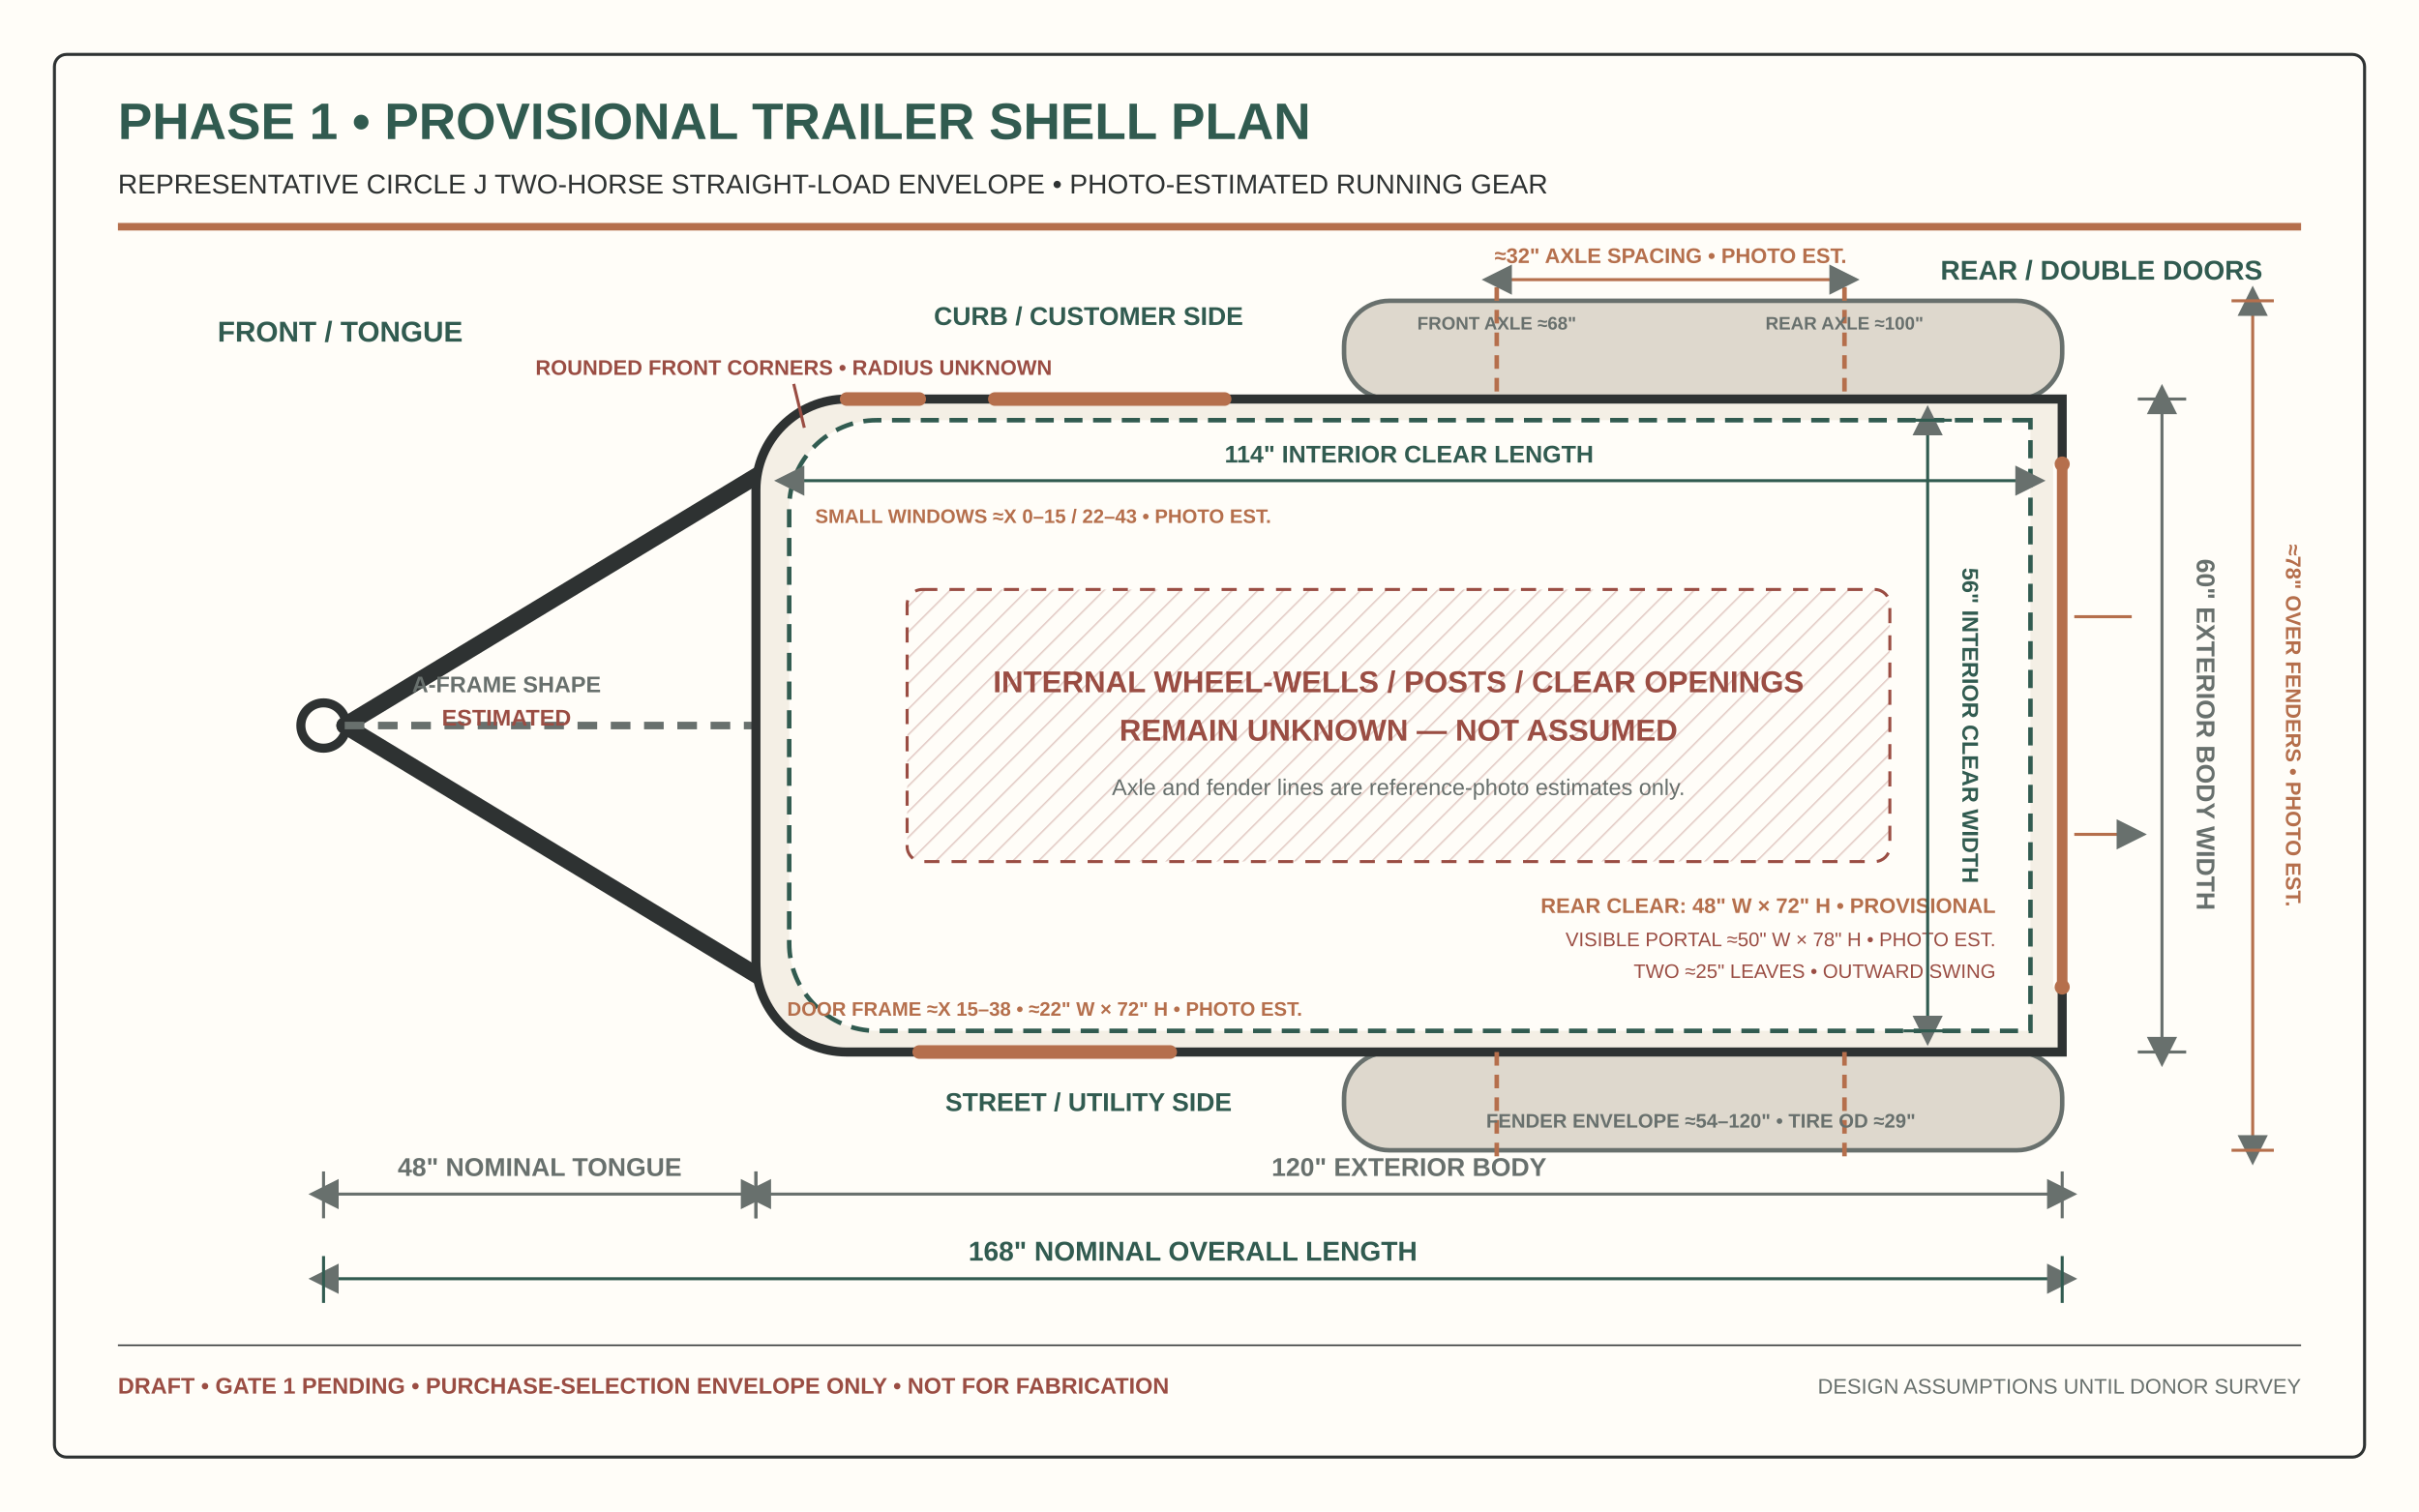
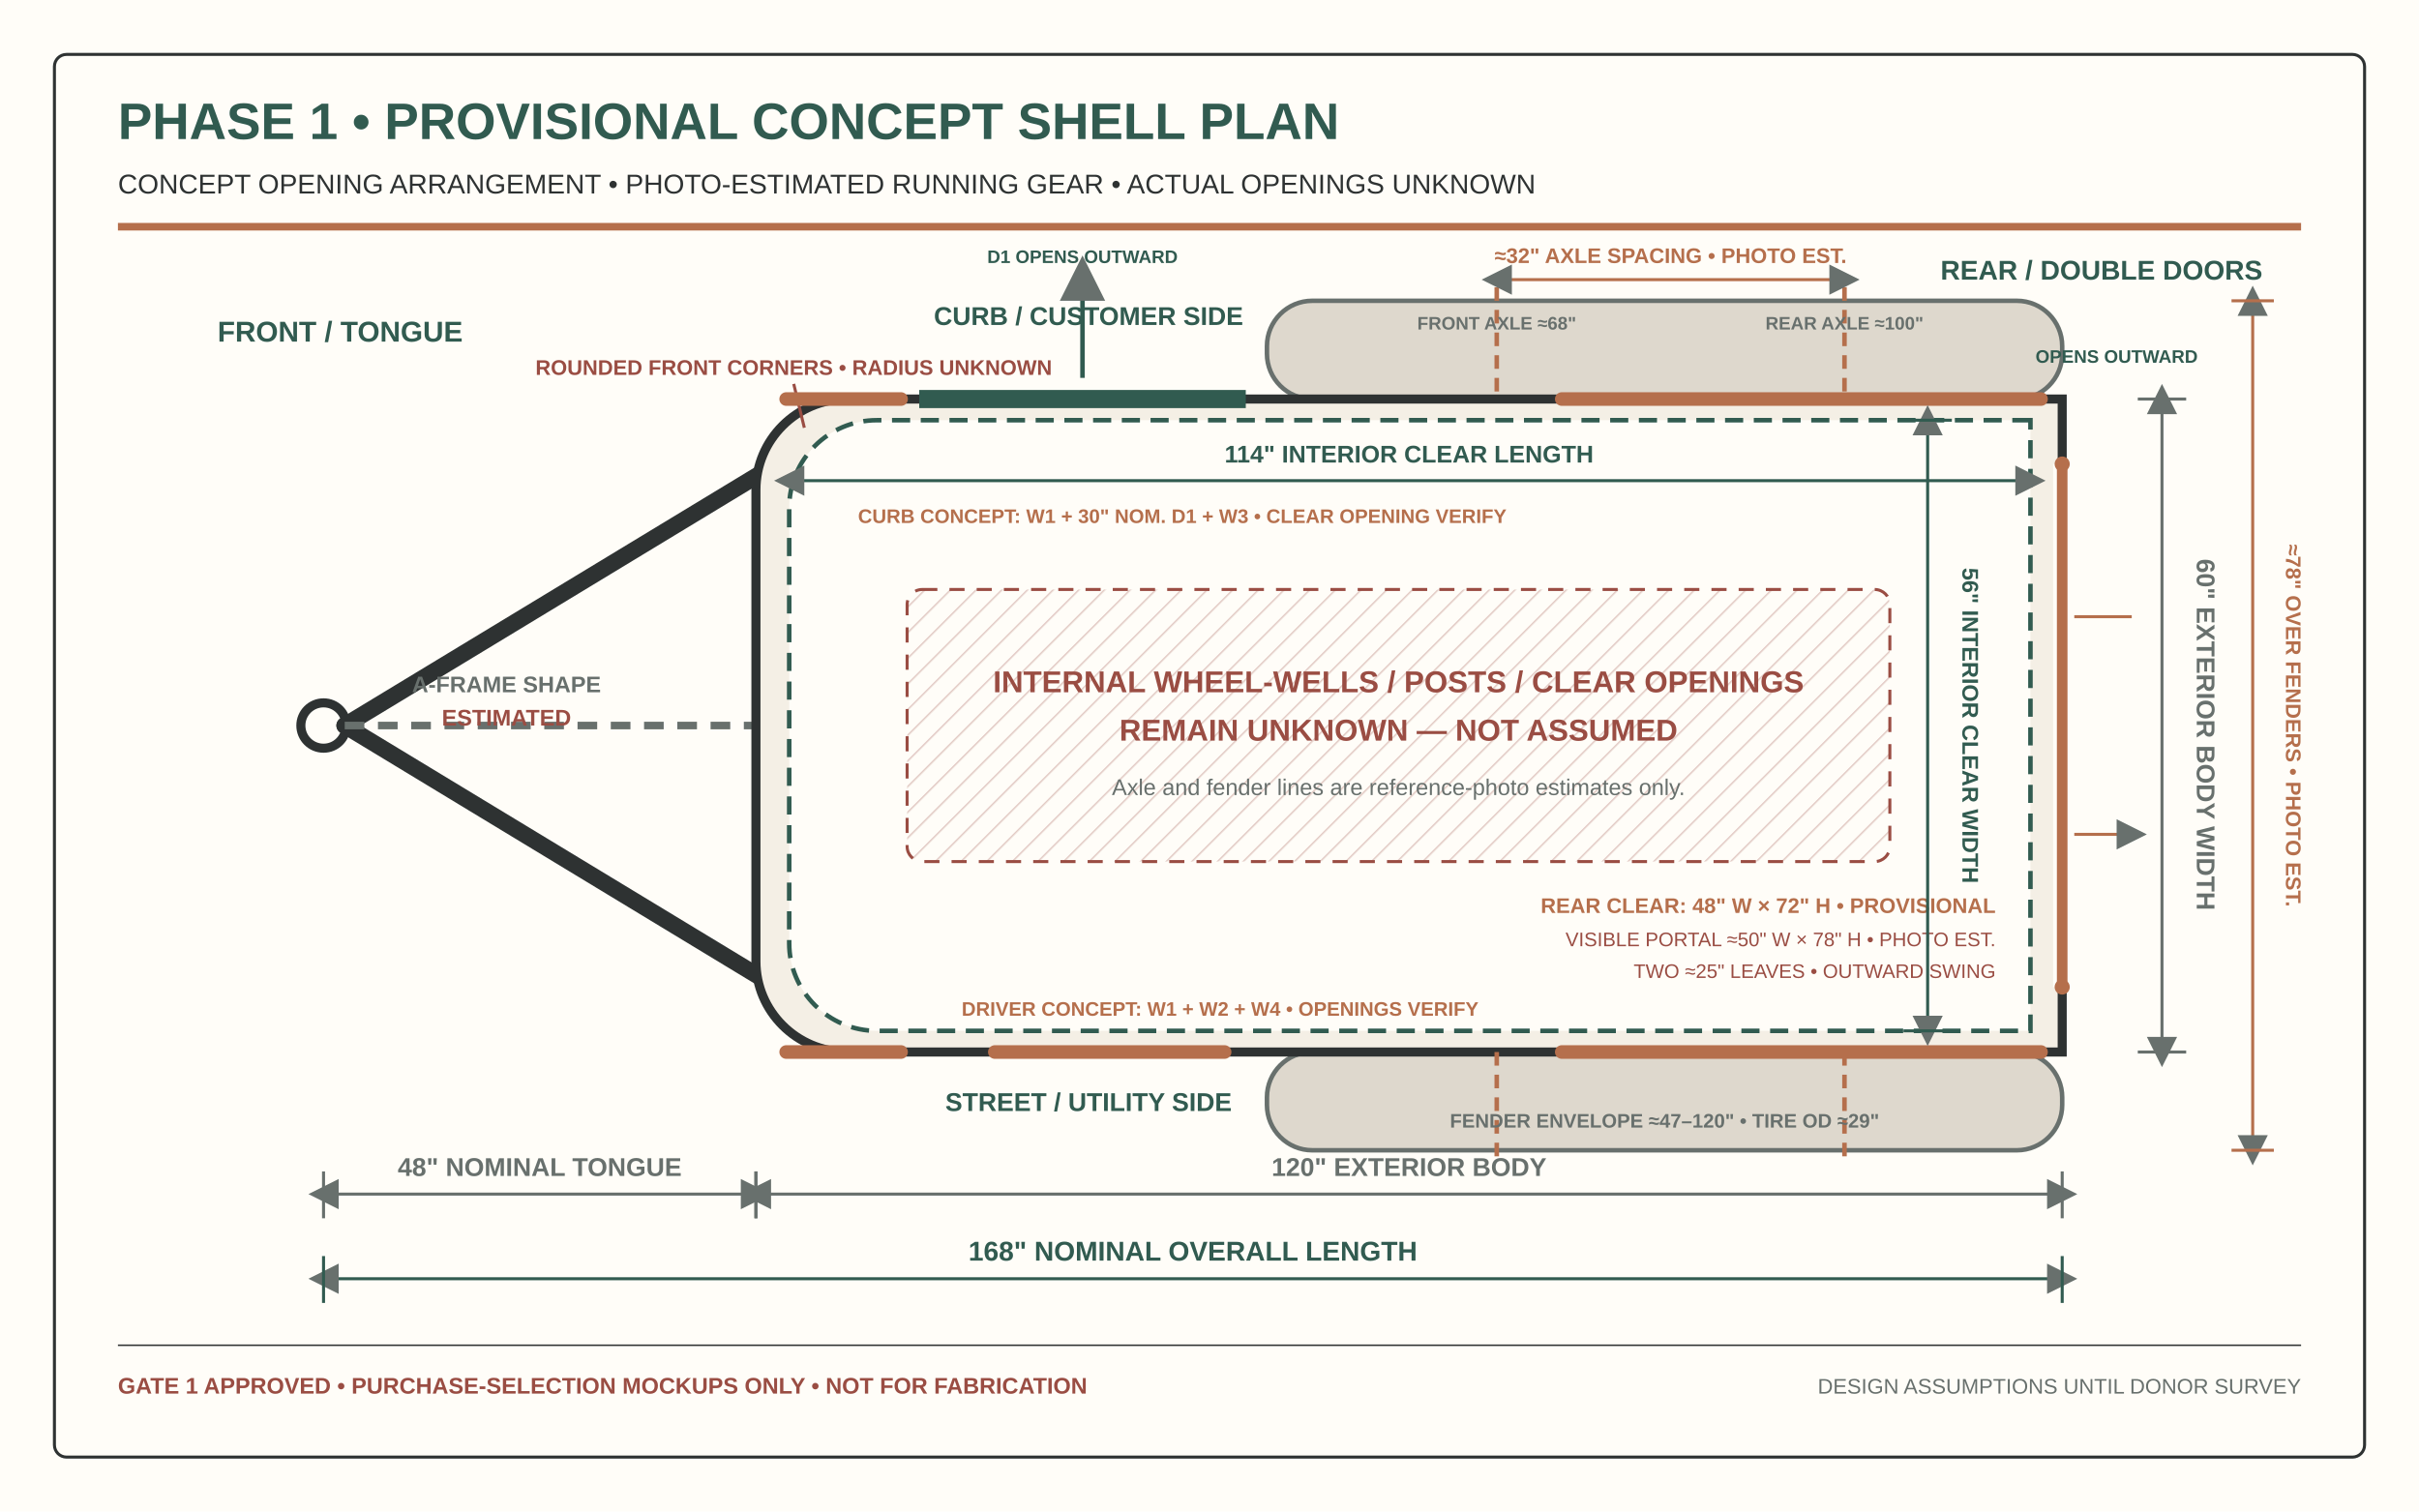
<svg xmlns="http://www.w3.org/2000/svg" width="1600" height="1000" viewBox="0 0 1600 1000" role="img" aria-labelledby="title desc">
  <defs>
    <marker id="arrow" markerWidth="10" markerHeight="10" refX="5" refY="5" orient="auto-start-reverse">
      <path d="M0,0 L10,5 L0,10 z" fill="#68706d" />
    </marker>
    <pattern id="unknown" width="12" height="12" patternUnits="userSpaceOnUse" patternTransform="rotate(45)">
      <line x1="0" y1="0" x2="0" y2="12" stroke="#9a4d43" stroke-width="2" opacity="0.28" />
    </pattern>
  </defs>
  <rect width="1600" height="1000" fill="#fffdf8" />
  <rect x="36" y="36" width="1528" height="928" rx="8" fill="none" stroke="#2e3232" stroke-width="2" />
-   <text x="78" y="92" font-family="Arial, Helvetica, sans-serif" font-size="34" font-weight="700" fill="#315b50">PHASE 1 • PROVISIONAL TRAILER SHELL PLAN</text>
-   <text x="78" y="128" font-family="Arial, Helvetica, sans-serif" font-size="18" fill="#2e3232">REPRESENTATIVE CIRCLE J TWO-HORSE STRAIGHT-LOAD ENVELOPE • PHOTO-ESTIMATED RUNNING GEAR</text>
+   <text x="78" y="92" font-family="Arial, Helvetica, sans-serif" font-size="34" font-weight="700" fill="#315b50">PHASE 1 • PROVISIONAL CONCEPT SHELL PLAN</text>
+   <text x="78" y="128" font-family="Arial, Helvetica, sans-serif" font-size="18" fill="#2e3232">CONCEPT OPENING ARRANGEMENT • PHOTO-ESTIMATED RUNNING GEAR • ACTUAL OPENINGS UNKNOWN</text>
  <line x1="78" y1="150" x2="1522" y2="150" stroke="#b56f4c" stroke-width="5" />
  <text x="225" y="226" font-family="Arial, Helvetica, sans-serif" font-size="19" text-anchor="middle" font-weight="700" fill="#315b50">FRONT / TONGUE</text>
  <text x="1390" y="185" font-family="Arial, Helvetica, sans-serif" font-size="18" text-anchor="middle" font-weight="700" fill="#315b50">REAR / DOUBLE DOORS</text>
  <text x="720" y="215" font-family="Arial, Helvetica, sans-serif" font-size="17" text-anchor="middle" font-weight="700" fill="#315b50">CURB / CUSTOMER SIDE</text>
  <text x="720" y="735" font-family="Arial, Helvetica, sans-serif" font-size="17" text-anchor="middle" font-weight="700" fill="#315b50">STREET / UTILITY SIDE</text>
  <circle cx="214" cy="480" r="15" fill="#fffdf8" stroke="#2e3232" stroke-width="6" />
  <line x1="228" y1="480" x2="525" y2="300" stroke="#2e3232" stroke-width="11" stroke-linecap="round" />
  <line x1="228" y1="480" x2="525" y2="660" stroke="#2e3232" stroke-width="11" stroke-linecap="round" />
  <line x1="228" y1="480" x2="500" y2="480" stroke="#68706d" stroke-width="5" stroke-dasharray="13 9" />
  <text x="335" y="458" font-family="Arial, Helvetica, sans-serif" font-size="15" text-anchor="middle" font-weight="700" fill="#68706d">A-FRAME SHAPE</text>
  <text x="335" y="480" font-family="Arial, Helvetica, sans-serif" font-size="15" text-anchor="middle" font-weight="700" fill="#9a4d43">ESTIMATED</text>
-   <rect x="889" y="199" width="475" height="65" rx="30" fill="#ded8cd" stroke="#68706d" stroke-width="3" />
-   <rect x="889" y="696" width="475" height="65" rx="30" fill="#ded8cd" stroke="#68706d" stroke-width="3" />
+   <rect x="838" y="199" width="526" height="65" rx="30" fill="#ded8cd" stroke="#68706d" stroke-width="3" />
+   <rect x="838" y="696" width="526" height="65" rx="30" fill="#ded8cd" stroke="#68706d" stroke-width="3" />
  <path d="M 1364 264 H 560 C 527 264 500 291 500 324 V 636 C 500 669 527 696 560 696 H 1364 Z" fill="#f4efe5" stroke="#2e3232" stroke-width="6" />
  <path d="M 1343 278 H 580 C 548 278 522 304 522 336 V 624 C 522 656 548 682 580 682 H 1343 Z" fill="#fffdf8" stroke="#315b50" stroke-width="3" stroke-dasharray="12 7" />
  <text x="525" y="248" font-family="Arial, Helvetica, sans-serif" font-size="14" text-anchor="middle" font-weight="700" fill="#9a4d43">ROUNDED FRONT CORNERS • RADIUS UNKNOWN</text>
  <line x1="525" y1="254" x2="532" y2="283" stroke="#9a4d43" stroke-width="2" />
-   <path d="M 560 264 H 608 M 658 264 H 810" fill="none" stroke="#b56f4c" stroke-width="9" stroke-linecap="round" />
-   <text x="690" y="346" font-family="Arial, Helvetica, sans-serif" font-size="13" text-anchor="middle" font-weight="700" fill="#b56f4c">SMALL WINDOWS ≈X 0–15 / 22–43 • PHOTO EST.</text>
-   <path d="M 608 696 H 774" fill="none" stroke="#b56f4c" stroke-width="9" stroke-linecap="round" />
-   <text x="691" y="672" font-family="Arial, Helvetica, sans-serif" font-size="13" text-anchor="middle" font-weight="700" fill="#b56f4c">DOOR FRAME ≈X 15–38 • ≈22" W × 72" H • PHOTO EST.</text>
+   <path d="M 520 264 H 596 M 1033 264 H 1350" fill="none" stroke="#b56f4c" stroke-width="9" stroke-linecap="round" />
+   <path d="M 608 264 H 824" fill="none" stroke="#315b50" stroke-width="12" stroke-linecap="butt" />
+   <line x1="716" y1="250" x2="716" y2="184" stroke="#315b50" stroke-width="3" marker-end="url(#arrow)" />
+   <text x="716" y="174" font-family="Arial, Helvetica, sans-serif" font-size="12" text-anchor="middle" font-weight="700" fill="#315b50">D1 OPENS OUTWARD</text>
+   <text x="782" y="346" font-family="Arial, Helvetica, sans-serif" font-size="13" text-anchor="middle" font-weight="700" fill="#b56f4c">CURB CONCEPT: W1 + 30" NOM. D1 + W3 • CLEAR OPENING VERIFY</text>
+   <path d="M 520 696 H 596 M 658 696 H 810 M 1033 696 H 1350" fill="none" stroke="#b56f4c" stroke-width="9" stroke-linecap="round" />
+   <text x="807" y="672" font-family="Arial, Helvetica, sans-serif" font-size="13" text-anchor="middle" font-weight="700" fill="#b56f4c">DRIVER CONCEPT: W1 + W2 + W4 • OPENINGS VERIFY</text>
  <line x1="990" y1="190" x2="990" y2="264" stroke="#b56f4c" stroke-width="3" stroke-dasharray="9 6" />
  <line x1="990" y1="696" x2="990" y2="770" stroke="#b56f4c" stroke-width="3" stroke-dasharray="9 6" />
  <line x1="1220" y1="190" x2="1220" y2="264" stroke="#b56f4c" stroke-width="3" stroke-dasharray="9 6" />
  <line x1="1220" y1="696" x2="1220" y2="770" stroke="#b56f4c" stroke-width="3" stroke-dasharray="9 6" />
  <line x1="990" y1="185" x2="1220" y2="185" stroke="#b56f4c" stroke-width="2" marker-start="url(#arrow)" marker-end="url(#arrow)" />
  <text x="1105" y="174" font-family="Arial, Helvetica, sans-serif" font-size="14" text-anchor="middle" font-weight="700" fill="#b56f4c">≈32" AXLE SPACING • PHOTO EST.</text>
  <text x="990" y="218" font-family="Arial, Helvetica, sans-serif" font-size="12" text-anchor="middle" font-weight="700" fill="#68706d">FRONT AXLE ≈68"</text>
  <text x="1220" y="218" font-family="Arial, Helvetica, sans-serif" font-size="12" text-anchor="middle" font-weight="700" fill="#68706d">REAR AXLE ≈100"</text>
-   <text x="1125" y="746" font-family="Arial, Helvetica, sans-serif" font-size="13" text-anchor="middle" font-weight="700" fill="#68706d">FENDER ENVELOPE ≈54–120" • TIRE OD ≈29"</text>
+   <text x="1101" y="746" font-family="Arial, Helvetica, sans-serif" font-size="13" text-anchor="middle" font-weight="700" fill="#68706d">FENDER ENVELOPE ≈47–120" • TIRE OD ≈29"</text>
  <line x1="1364" y1="307" x2="1364" y2="653" stroke="#fffdf8" stroke-width="12" />
  <line x1="1364" y1="307" x2="1364" y2="653" stroke="#b56f4c" stroke-width="7" />
  <line x1="1364" y1="307" x2="1364" y2="480" stroke="#b56f4c" stroke-width="3" />
  <line x1="1364" y1="480" x2="1364" y2="653" stroke="#b56f4c" stroke-width="3" />
  <circle cx="1364" cy="307" r="5" fill="#b56f4c" />
  <circle cx="1364" cy="653" r="5" fill="#b56f4c" />
  <path d="M 1372 408 H 1410 M 1372 552 H 1410" fill="none" stroke="#b56f4c" stroke-width="2" marker-end="url(#arrow)" />
+   <text x="1400" y="240" font-family="Arial, Helvetica, sans-serif" font-size="12" text-anchor="middle" font-weight="700" fill="#315b50">OPENS OUTWARD</text>
  <text x="1320" y="604" font-family="Arial, Helvetica, sans-serif" font-size="14" text-anchor="end" font-weight="700" fill="#b56f4c">REAR CLEAR: 48" W × 72" H • PROVISIONAL</text>
  <text x="1320" y="626" font-family="Arial, Helvetica, sans-serif" font-size="13" text-anchor="end" fill="#9a4d43">VISIBLE PORTAL ≈50" W × 78" H • PHOTO EST.</text>
  <text x="1320" y="647" font-family="Arial, Helvetica, sans-serif" font-size="13" text-anchor="end" fill="#9a4d43">TWO ≈25" LEAVES • OUTWARD SWING</text>
  <rect x="600" y="390" width="650" height="180" rx="10" fill="url(#unknown)" stroke="#9a4d43" stroke-width="2" stroke-dasharray="10 8" />
  <text x="925" y="458" font-family="Arial, Helvetica, sans-serif" font-size="20" text-anchor="middle" font-weight="700" fill="#9a4d43">INTERNAL WHEEL-WELLS / POSTS / CLEAR OPENINGS</text>
  <text x="925" y="490" font-family="Arial, Helvetica, sans-serif" font-size="20" text-anchor="middle" font-weight="700" fill="#9a4d43">REMAIN UNKNOWN — NOT ASSUMED</text>
  <text x="925" y="526" font-family="Arial, Helvetica, sans-serif" font-size="15" text-anchor="middle" fill="#68706d">Axle and fender lines are reference-photo estimates only.</text>
  <line x1="1490" y1="199" x2="1490" y2="761" stroke="#b56f4c" stroke-width="2" marker-start="url(#arrow)" marker-end="url(#arrow)" />
  <line x1="1476" y1="199" x2="1504" y2="199" stroke="#b56f4c" stroke-width="2" />
  <line x1="1476" y1="761" x2="1504" y2="761" stroke="#b56f4c" stroke-width="2" />
  <text x="1512" y="480" font-family="Arial, Helvetica, sans-serif" font-size="14" text-anchor="middle" font-weight="700" fill="#b56f4c" transform="rotate(90 1512 480)">≈78" OVER FENDERS • PHOTO EST.</text>
  <line x1="214" y1="790" x2="500" y2="790" stroke="#68706d" stroke-width="2" marker-start="url(#arrow)" marker-end="url(#arrow)" />
  <line x1="214" y1="775" x2="214" y2="806" stroke="#68706d" stroke-width="2" />
  <line x1="500" y1="775" x2="500" y2="806" stroke="#68706d" stroke-width="2" />
  <text x="357" y="778" font-family="Arial, Helvetica, sans-serif" font-size="17" text-anchor="middle" font-weight="700" fill="#68706d">48" NOMINAL TONGUE</text>
  <line x1="500" y1="790" x2="1364" y2="790" stroke="#68706d" stroke-width="2" marker-start="url(#arrow)" marker-end="url(#arrow)" />
  <line x1="500" y1="775" x2="500" y2="806" stroke="#68706d" stroke-width="2" />
  <line x1="1364" y1="775" x2="1364" y2="806" stroke="#68706d" stroke-width="2" />
  <text x="932" y="778" font-family="Arial, Helvetica, sans-serif" font-size="17" text-anchor="middle" font-weight="700" fill="#68706d">120" EXTERIOR BODY</text>
  <line x1="214" y1="846" x2="1364" y2="846" stroke="#315b50" stroke-width="2" marker-start="url(#arrow)" marker-end="url(#arrow)" />
  <line x1="214" y1="831" x2="214" y2="862" stroke="#315b50" stroke-width="2" />
  <line x1="1364" y1="831" x2="1364" y2="862" stroke="#315b50" stroke-width="2" />
  <text x="789" y="834" font-family="Arial, Helvetica, sans-serif" font-size="18" text-anchor="middle" font-weight="700" fill="#315b50">168" NOMINAL OVERALL LENGTH</text>
  <line x1="1430" y1="264" x2="1430" y2="696" stroke="#68706d" stroke-width="2" marker-start="url(#arrow)" marker-end="url(#arrow)" />
  <line x1="1414" y1="264" x2="1446" y2="264" stroke="#68706d" stroke-width="2" />
  <line x1="1414" y1="696" x2="1446" y2="696" stroke="#68706d" stroke-width="2" />
  <text x="1453" y="486" font-family="Arial, Helvetica, sans-serif" font-size="17" text-anchor="middle" font-weight="700" fill="#68706d" transform="rotate(90 1453 486)">60" EXTERIOR BODY WIDTH</text>
  <line x1="1275" y1="278" x2="1275" y2="682" stroke="#315b50" stroke-width="2" marker-start="url(#arrow)" marker-end="url(#arrow)" />
  <line x1="1259" y1="278" x2="1291" y2="278" stroke="#315b50" stroke-width="2" />
  <line x1="1259" y1="682" x2="1291" y2="682" stroke="#315b50" stroke-width="2" />
  <text x="1298" y="480" font-family="Arial, Helvetica, sans-serif" font-size="15" text-anchor="middle" font-weight="700" fill="#315b50" transform="rotate(90 1298 480)">56" INTERIOR CLEAR WIDTH</text>
  <line x1="522" y1="318" x2="1343" y2="318" stroke="#315b50" stroke-width="2" marker-start="url(#arrow)" marker-end="url(#arrow)" />
  <text x="932" y="306" font-family="Arial, Helvetica, sans-serif" font-size="16" text-anchor="middle" font-weight="700" fill="#315b50">114" INTERIOR CLEAR LENGTH</text>
  <line x1="78" y1="890" x2="1522" y2="890" stroke="#2e3232" stroke-width="1" />
-   <text x="78" y="922" font-family="Arial, Helvetica, sans-serif" font-size="15" font-weight="700" fill="#9a4d43">DRAFT • GATE 1 PENDING • PURCHASE-SELECTION ENVELOPE ONLY • NOT FOR FABRICATION</text>
+   <text x="78" y="922" font-family="Arial, Helvetica, sans-serif" font-size="15" font-weight="700" fill="#9a4d43">GATE 1 APPROVED • PURCHASE-SELECTION MOCKUPS ONLY • NOT FOR FABRICATION</text>
  <text x="1522" y="922" font-family="Arial, Helvetica, sans-serif" font-size="14" text-anchor="end" fill="#68706d">DESIGN ASSUMPTIONS UNTIL DONOR SURVEY</text>
</svg>
